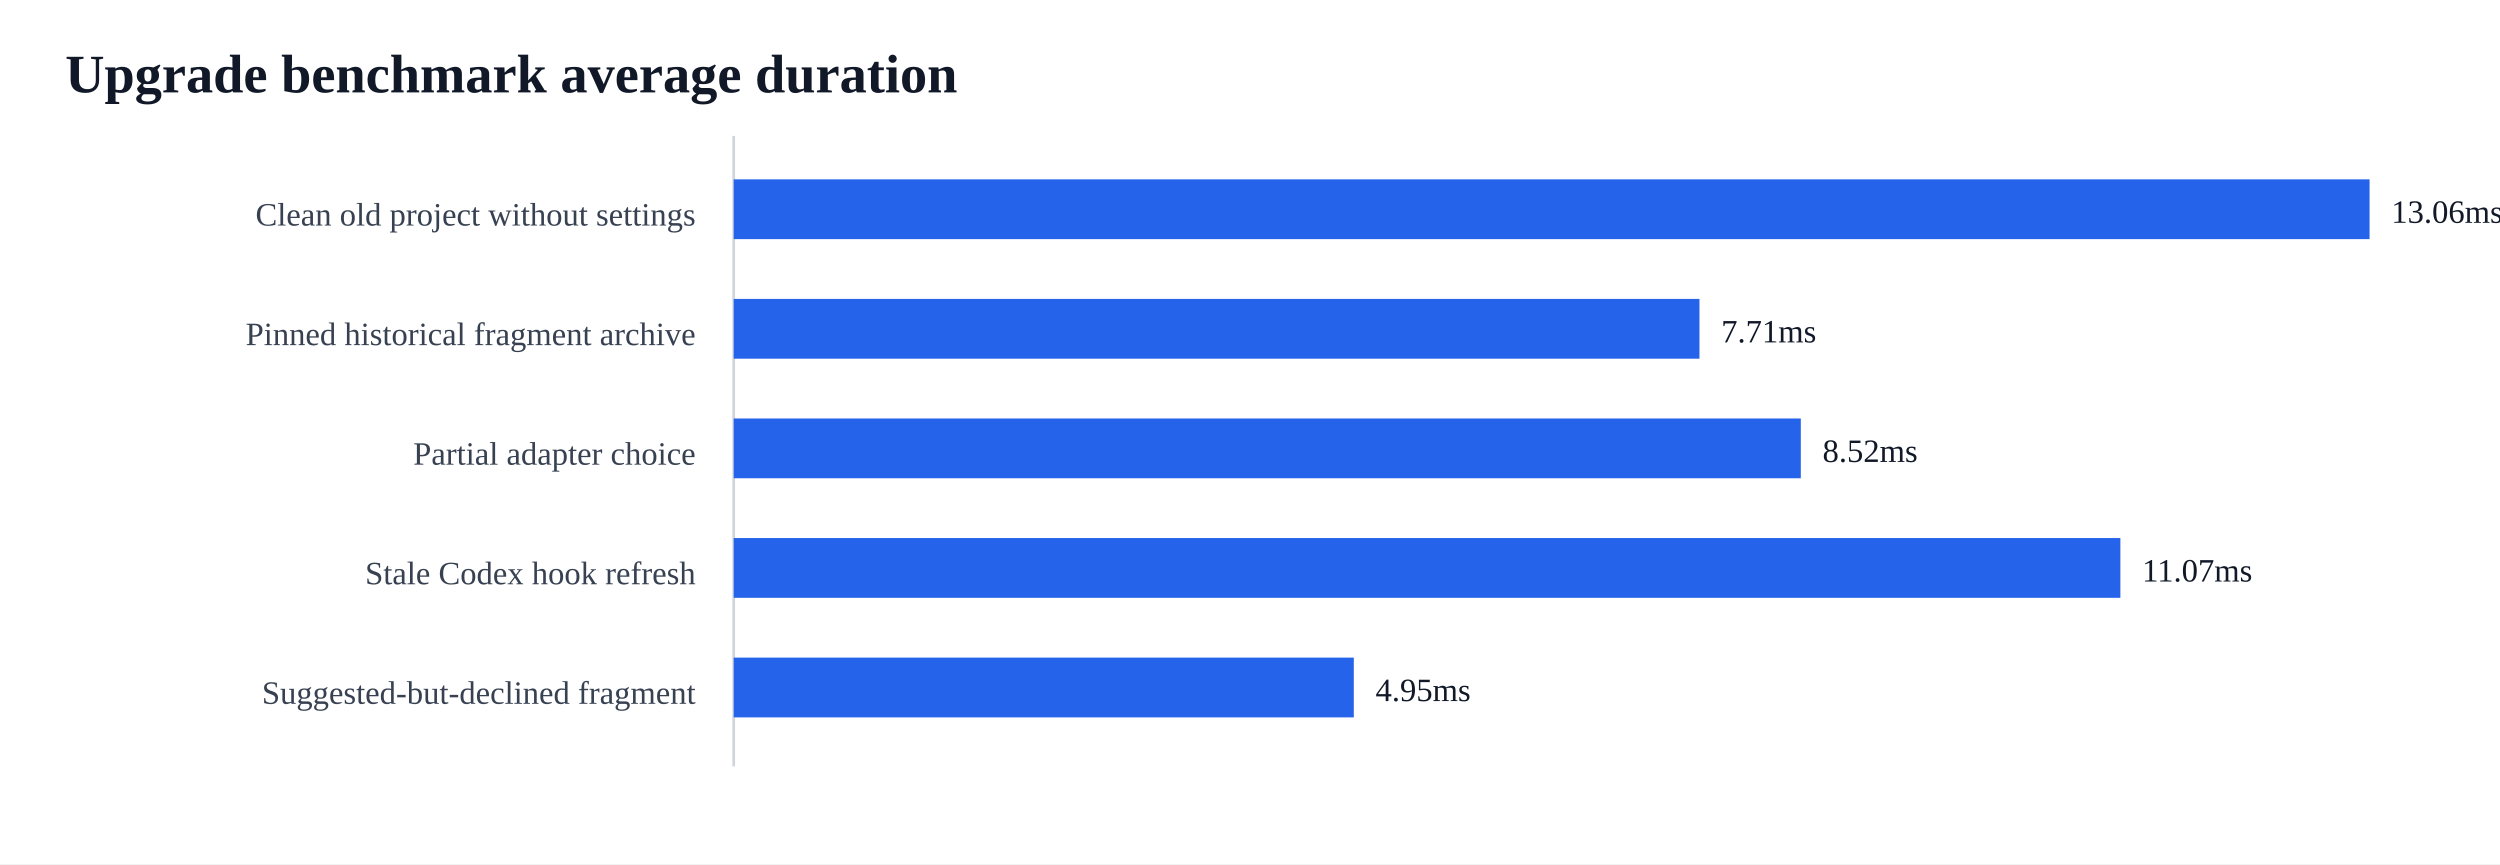
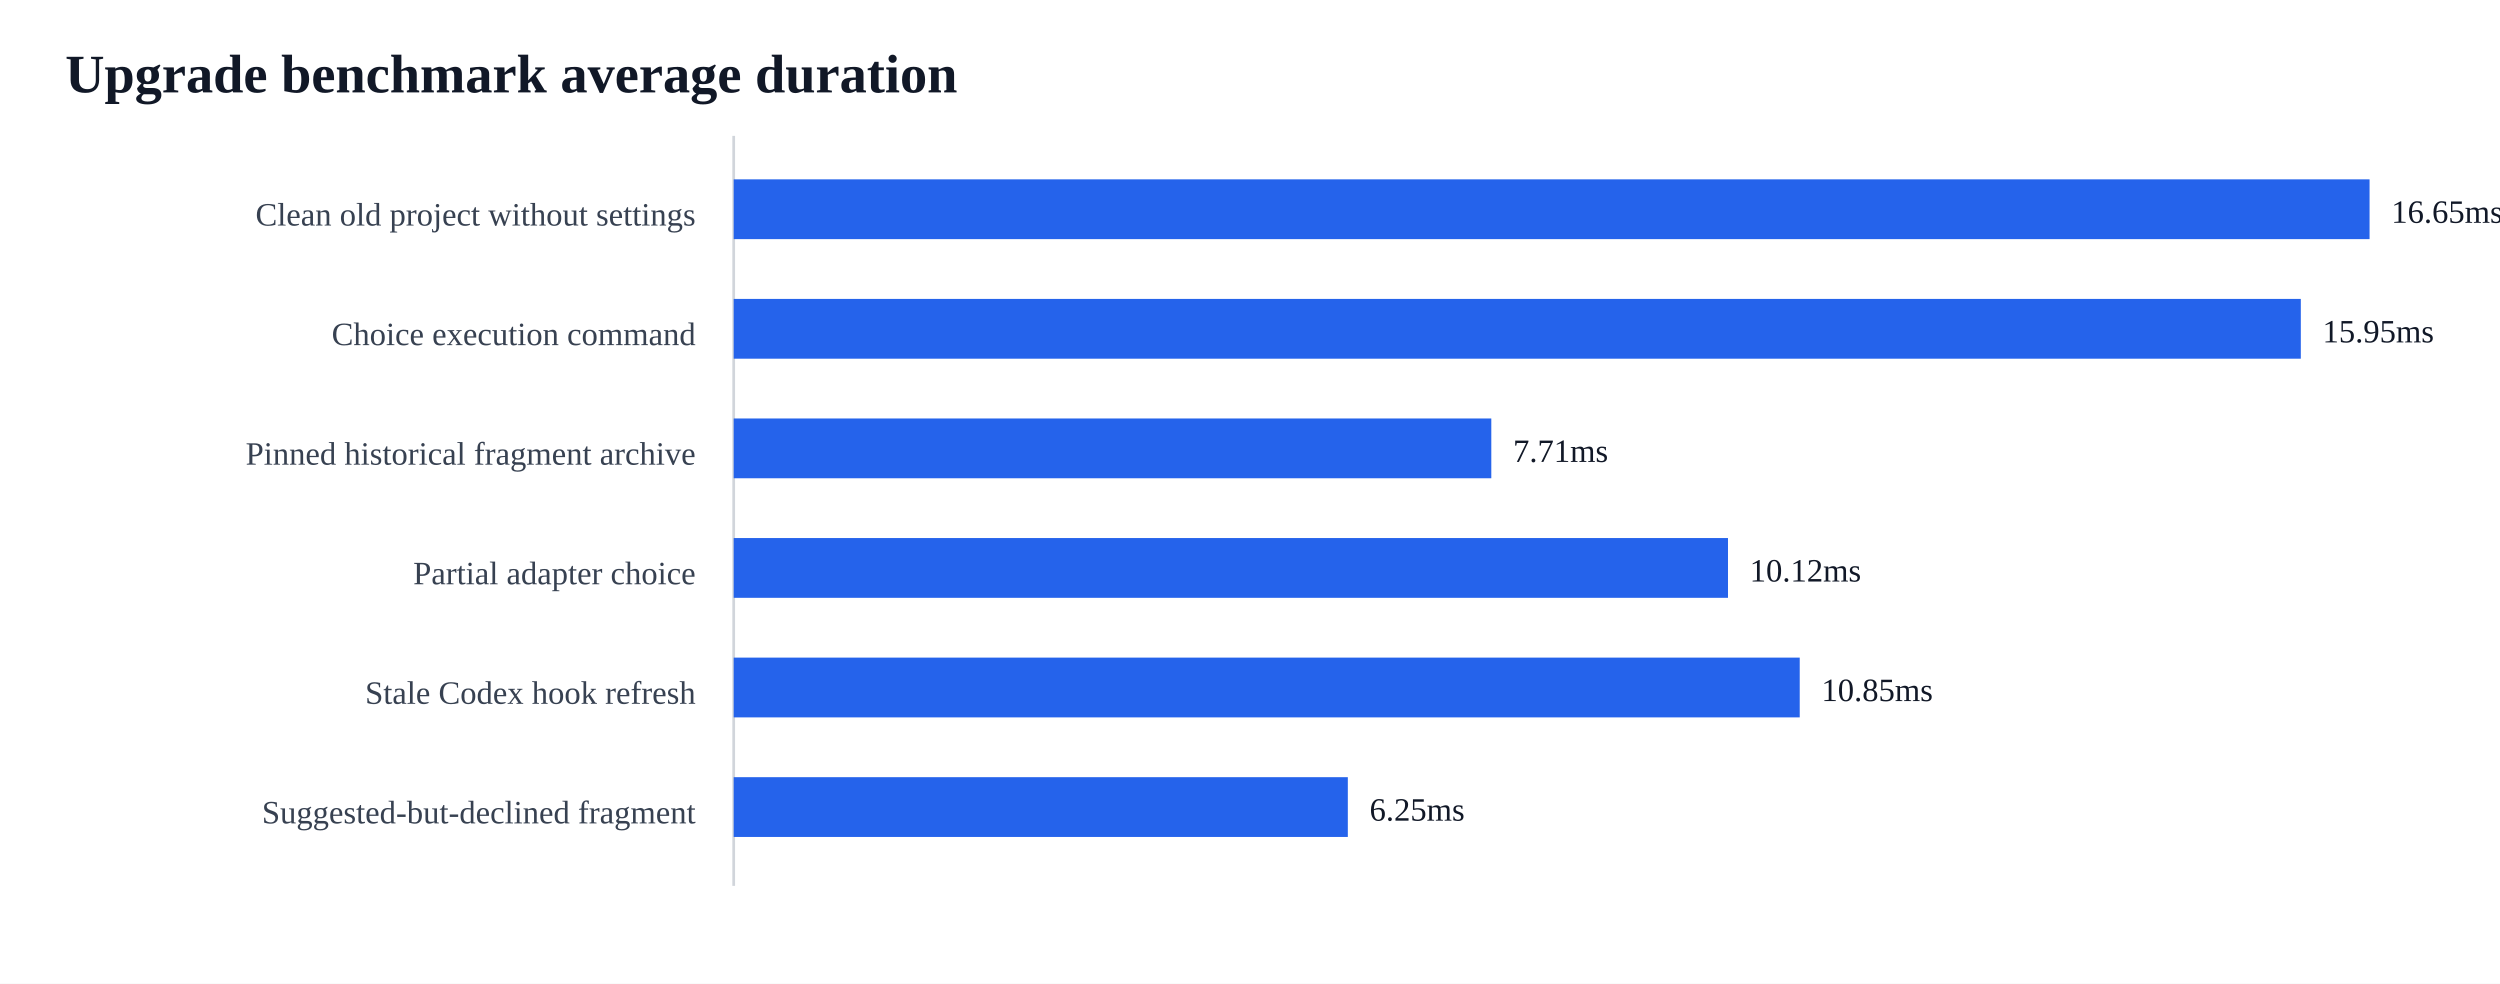
- <svg xmlns="http://www.w3.org/2000/svg" width="920" height="318" viewBox="0 0 920 318" role="img" aria-labelledby="title desc">
-   <rect width="920" height="318" fill="#ffffff" />
+ <svg xmlns="http://www.w3.org/2000/svg" width="920" height="362" viewBox="0 0 920 362" role="img" aria-labelledby="title desc">
+   <rect width="920" height="362" fill="#ffffff" />
  <text x="24" y="34" font-size="20" font-weight="700" fill="#111827">Upgrade benchmark average duration</text>
-   <line x1="270" y1="50" x2="270" y2="282" stroke="#d1d5db" />
+   <line x1="270" y1="50" x2="270" y2="326" stroke="#d1d5db" />
  <text x="256" y="83" text-anchor="end" font-size="12" fill="#374151">Clean old project without settings</text>
  <rect x="270" y="66" width="602.0" height="22" fill="#2563eb" />
-   <text x="880.0" y="82" font-size="12" fill="#111827">13.06ms</text>
-   <text x="256" y="127" text-anchor="end" font-size="12" fill="#374151">Pinned historical fragment archive</text>
-   <rect x="270" y="110" width="355.4" height="22" fill="#2563eb" />
-   <text x="633.4" y="126" font-size="12" fill="#111827">7.71ms</text>
-   <text x="256" y="171" text-anchor="end" font-size="12" fill="#374151">Partial adapter choice</text>
-   <rect x="270" y="154" width="392.7" height="22" fill="#2563eb" />
-   <text x="670.7" y="170" font-size="12" fill="#111827">8.52ms</text>
-   <text x="256" y="215" text-anchor="end" font-size="12" fill="#374151">Stale Codex hook refresh</text>
-   <rect x="270" y="198" width="510.3" height="22" fill="#2563eb" />
-   <text x="788.3" y="214" font-size="12" fill="#111827">11.07ms</text>
-   <text x="256" y="259" text-anchor="end" font-size="12" fill="#374151">Suggested-but-declined fragment</text>
-   <rect x="270" y="242" width="228.2" height="22" fill="#2563eb" />
-   <text x="506.2" y="258" font-size="12" fill="#111827">4.95ms</text>
+   <text x="880.0" y="82" font-size="12" fill="#111827">16.65ms</text>
+   <text x="256" y="127" text-anchor="end" font-size="12" fill="#374151">Choice execution command</text>
+   <rect x="270" y="110" width="576.7" height="22" fill="#2563eb" />
+   <text x="854.7" y="126" font-size="12" fill="#111827">15.95ms</text>
+   <text x="256" y="171" text-anchor="end" font-size="12" fill="#374151">Pinned historical fragment archive</text>
+   <rect x="270" y="154" width="278.8" height="22" fill="#2563eb" />
+   <text x="556.8" y="170" font-size="12" fill="#111827">7.71ms</text>
+   <text x="256" y="215" text-anchor="end" font-size="12" fill="#374151">Partial adapter choice</text>
+   <rect x="270" y="198" width="365.9" height="22" fill="#2563eb" />
+   <text x="643.9" y="214" font-size="12" fill="#111827">10.12ms</text>
+   <text x="256" y="259" text-anchor="end" font-size="12" fill="#374151">Stale Codex hook refresh</text>
+   <rect x="270" y="242" width="392.3" height="22" fill="#2563eb" />
+   <text x="670.3" y="258" font-size="12" fill="#111827">10.85ms</text>
+   <text x="256" y="303" text-anchor="end" font-size="12" fill="#374151">Suggested-but-declined fragment</text>
+   <rect x="270" y="286" width="226.0" height="22" fill="#2563eb" />
+   <text x="504.0" y="302" font-size="12" fill="#111827">6.25ms</text>
</svg>
